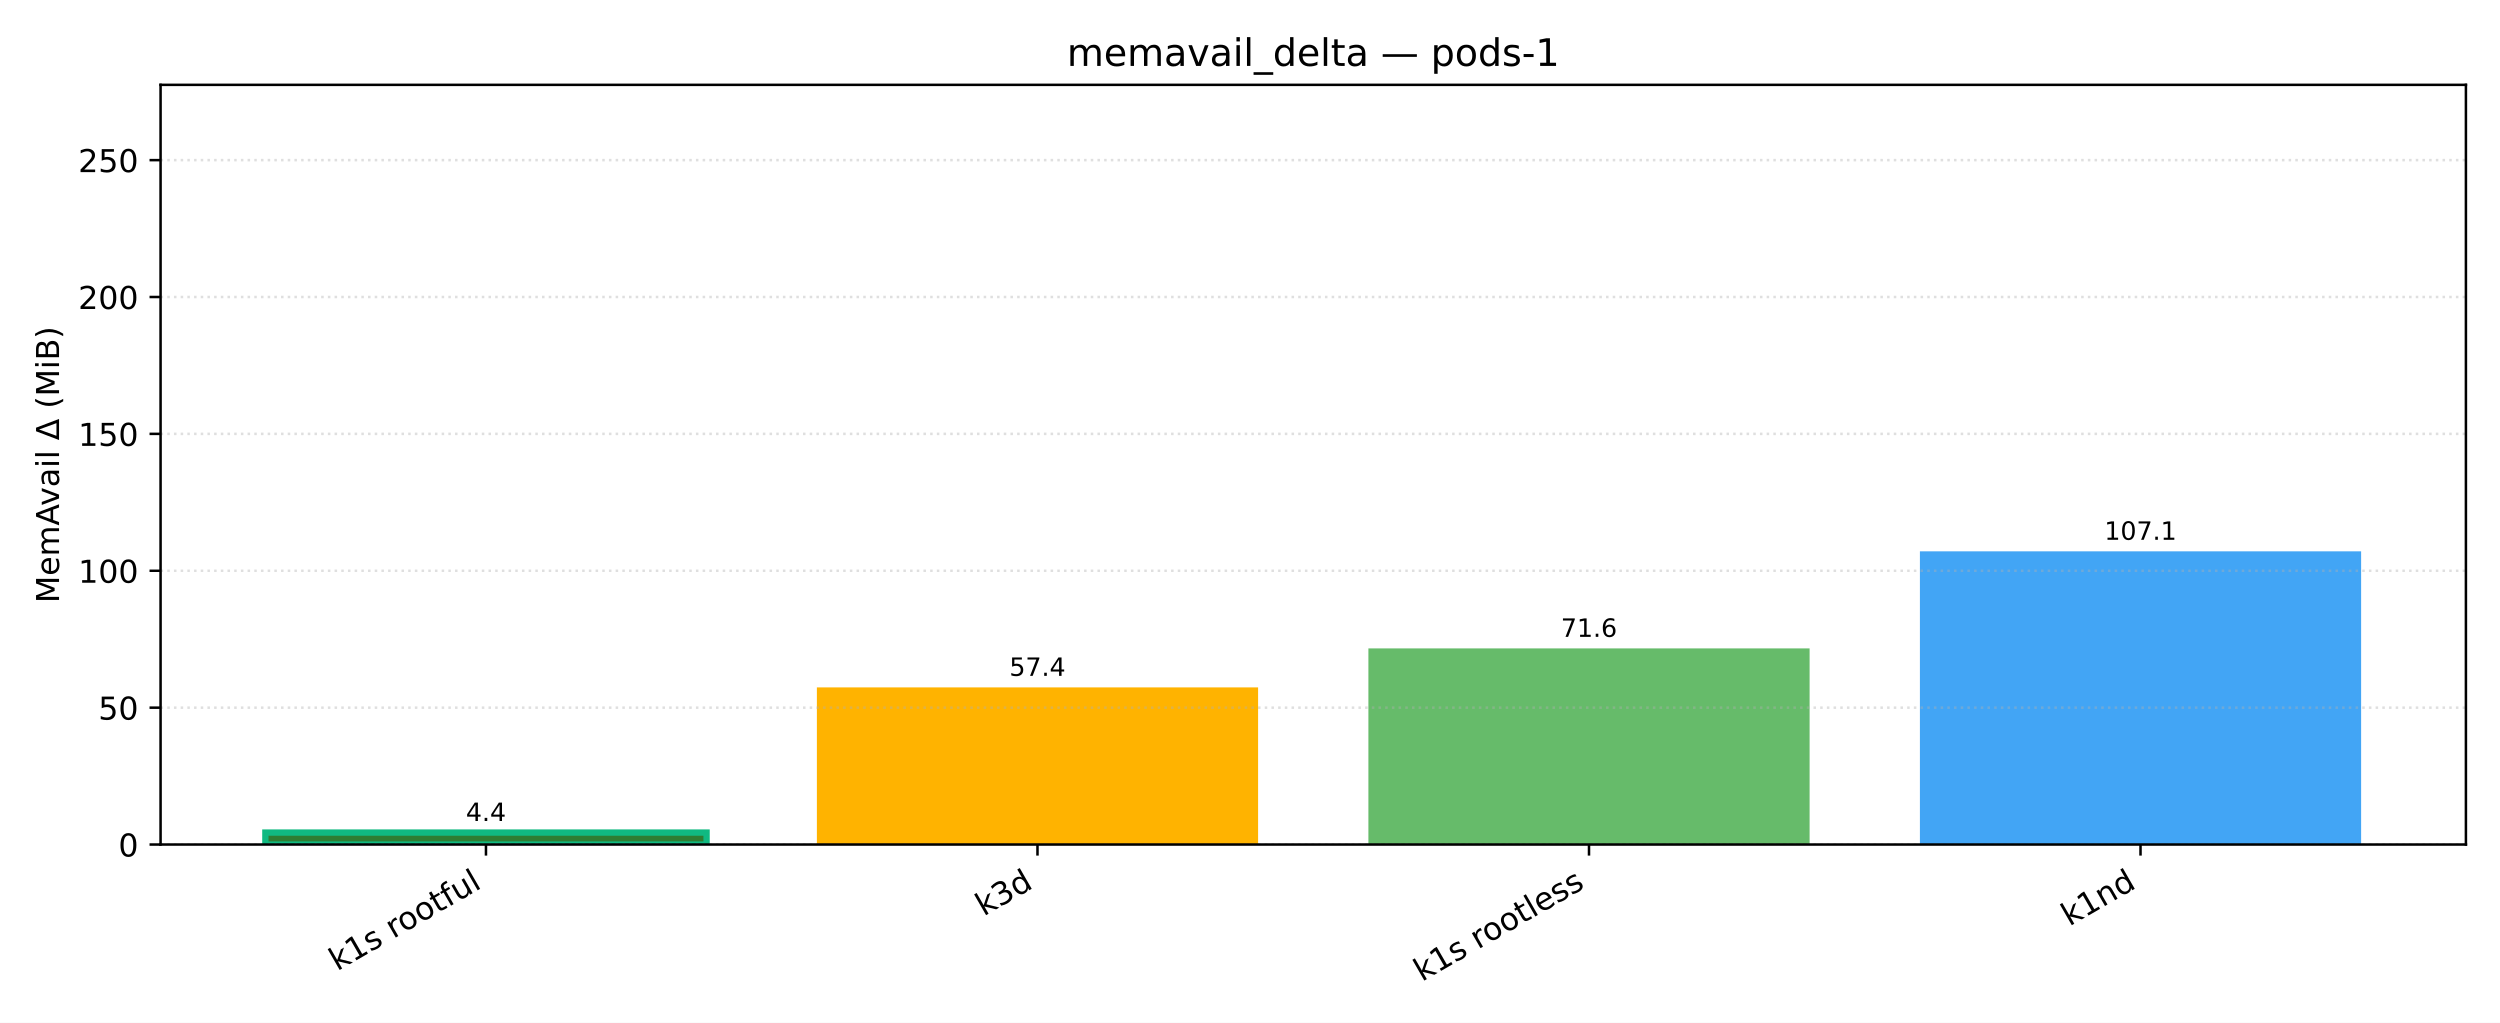
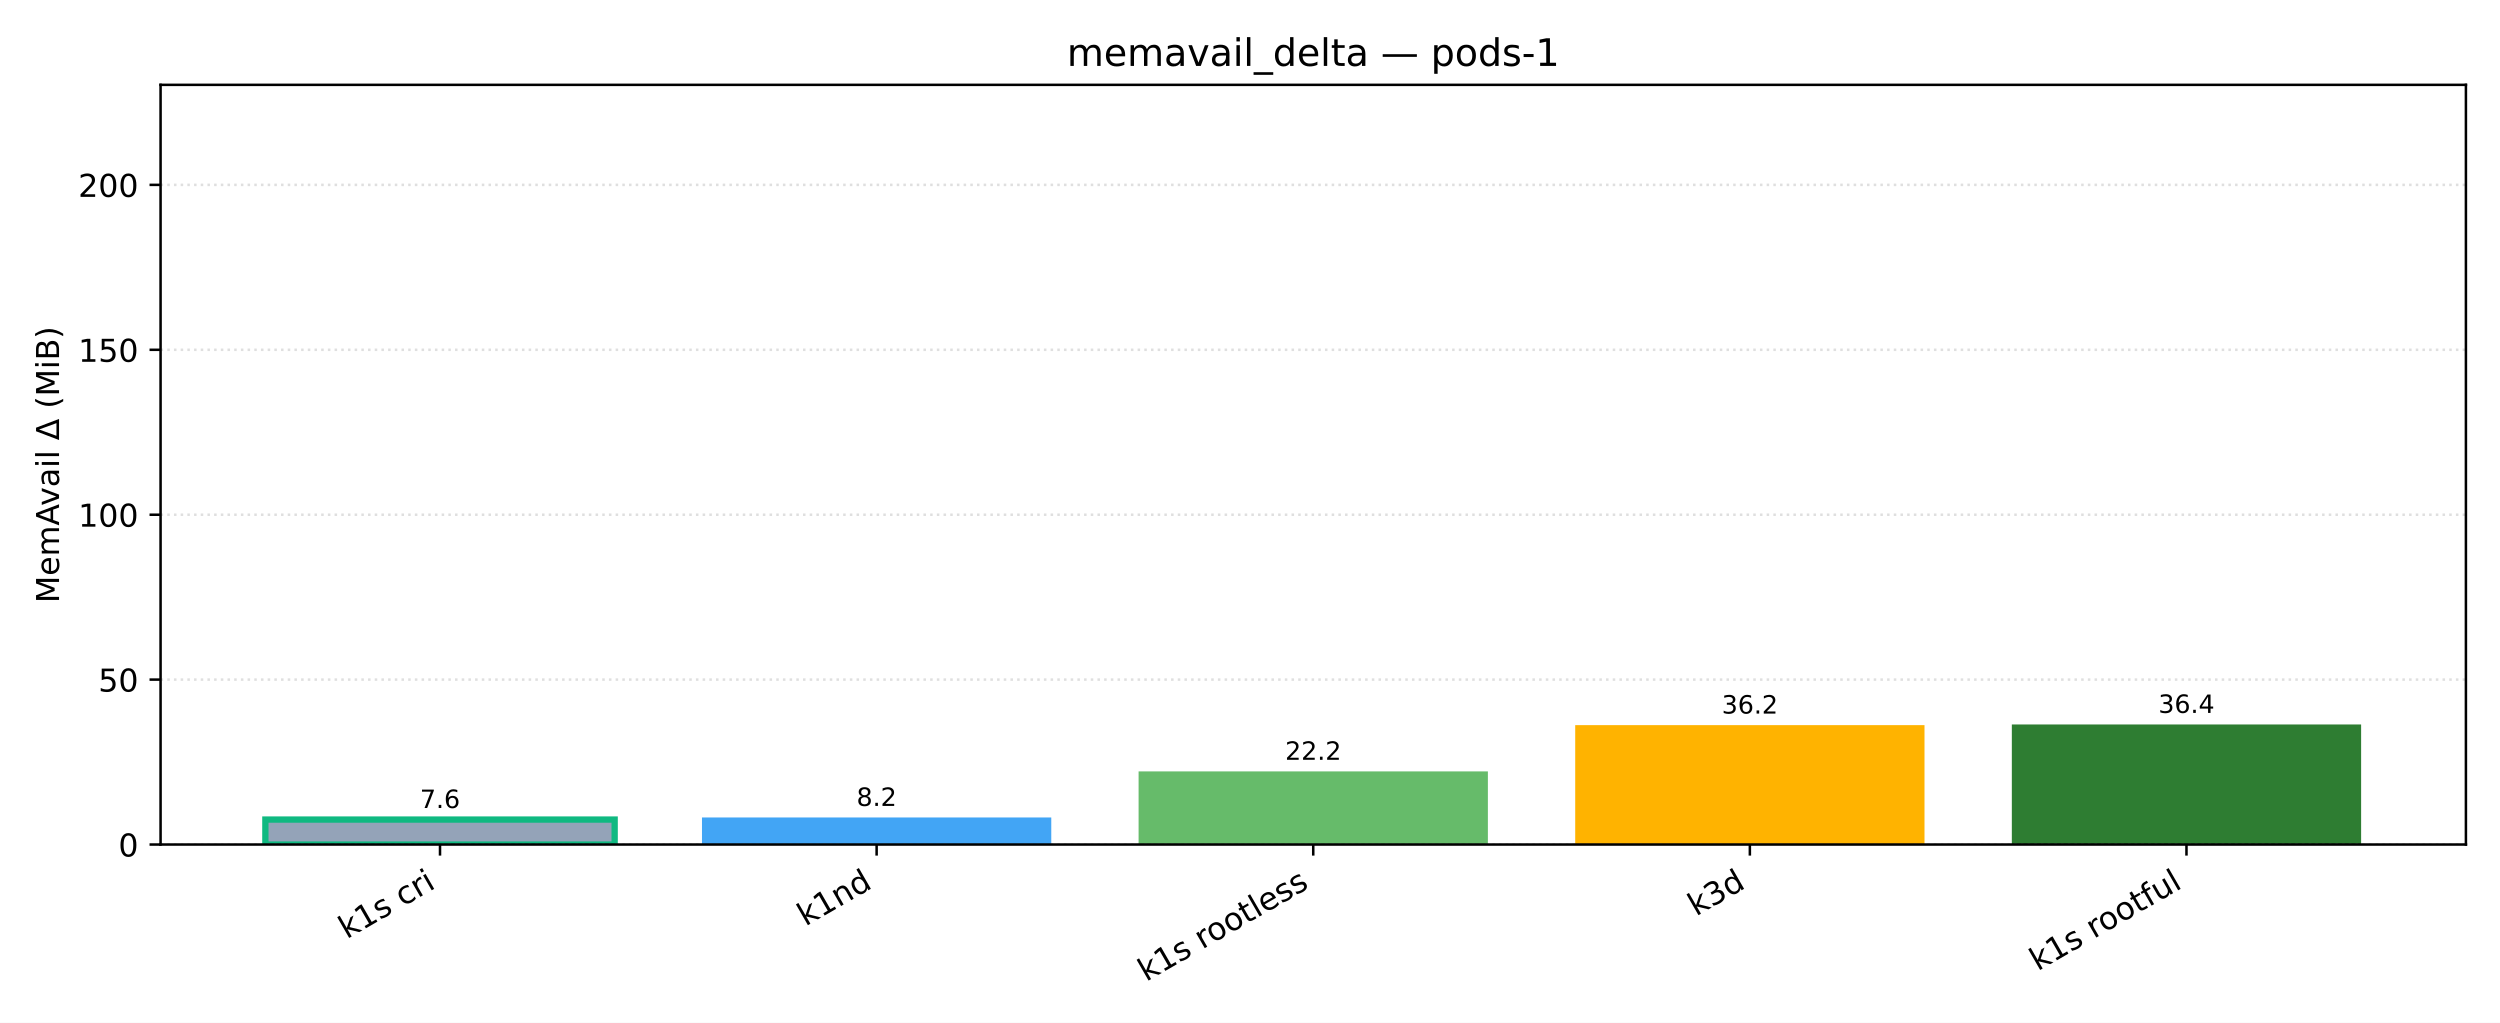
<svg xmlns="http://www.w3.org/2000/svg" xmlns:xlink="http://www.w3.org/1999/xlink" width="792pt" height="324pt" viewBox="0 0 792 324" version="1.1">
  <defs>
    <style type="text/css">*{stroke-linejoin: round; stroke-linecap: butt}</style>
  </defs>
  <g id="figure_1">
    <g id="patch_1">
      <path d="M 0 324  L 792 324  L 792 0  L 0 0  z " style="fill: #ffffff" />
    </g>
    <g id="axes_1">
      <g id="patch_2">
        <path d="M 50.87 267.545  L 781.2 267.545  L 781.2 26.88  L 50.87 26.88  z " style="fill: #ffffff" />
      </g>
      <g id="patch_3">
-         <path d="M 84.067 267.545  L 223.843 267.545  L 223.843 263.755  L 84.067 263.755  z " clip-path="url(#p2a1c624588)" style="fill: #2e7d32; stroke: #10b981; stroke-width: 2; stroke-linejoin: miter" />
+         <path d="M 84.067 267.545  L 194.723 267.545  L 194.723 259.64  L 84.067 259.64  z " clip-path="url(#pdad413fa7b)" style="fill: #94a3b8; stroke: #10b981; stroke-width: 2; stroke-linejoin: miter" />
      </g>
      <g id="patch_4">
-         <path d="M 258.787 267.545  L 398.563 267.545  L 398.563 217.776  L 258.787 217.776  z " clip-path="url(#p2a1c624588)" style="fill: #ffb300" />
+         <path d="M 222.387 267.545  L 333.043 267.545  L 333.043 258.982  L 222.387 258.982  z " clip-path="url(#pdad413fa7b)" style="fill: #42a5f5" />
      </g>
      <g id="patch_5">
-         <path d="M 433.507 267.545  L 573.283 267.545  L 573.283 205.414  L 433.507 205.414  z " clip-path="url(#p2a1c624588)" style="fill: #66bb6a" />
+         <path d="M 360.707 267.545  L 471.363 267.545  L 471.363 244.375  L 360.707 244.375  z " clip-path="url(#pdad413fa7b)" style="fill: #66bb6a" />
      </g>
      <g id="patch_6">
-         <path d="M 608.227 267.545  L 748.003 267.545  L 748.003 174.67  L 608.227 174.67  z " clip-path="url(#p2a1c624588)" style="fill: #42a5f5" />
+         <path d="M 499.027 267.545  L 609.683 267.545  L 609.683 229.722  L 499.027 229.722  z " clip-path="url(#pdad413fa7b)" style="fill: #ffb300" />
+       </g>
+       <g id="patch_7">
+         <path d="M 637.347 267.545  L 748.003 267.545  L 748.003 229.514  L 637.347 229.514  z " clip-path="url(#pdad413fa7b)" style="fill: #2e7d32" />
      </g>
      <g id="matplotlib.axis_1">
        <g id="xtick_1">
          <g id="line2d_1">
            <defs>
-               <path id="mbfa4587438" d="M 0 0  L 0 3.5  " style="stroke: #000000; stroke-width: 0.8" />
+               <path id="ma32174805c" d="M 0 0  L 0 3.5  " style="stroke: #000000; stroke-width: 0.8" />
            </defs>
            <g>
-               <use xlink:href="#mbfa4587438" x="153.955" y="267.545" style="stroke: #000000; stroke-width: 0.8" />
+               <use xlink:href="#ma32174805c" x="139.395" y="267.545" style="stroke: #000000; stroke-width: 0.8" />
            </g>
          </g>
          <g id="text_1">
-             <g transform="translate(106.8249 307.7361) rotate(-30) scale(0.1 -0.1)">
+             <g transform="translate(109.8384 297.59) rotate(-30) scale(0.1 -0.1)">
              <defs>
                <path id="DejaVuSans-6b" d="M 581 4863  L 1159 4863  L 1159 1991  L 2875 3500  L 3609 3500  L 1753 1863  L 3688 0  L 2938 0  L 1159 1709  L 1159 0  L 581 0  L 581 4863  z " transform="scale(0.015625)" />
                <path id="DejaVuSans-31" d="M 794 531  L 1825 531  L 1825 4091  L 703 3866  L 703 4441  L 1819 4666  L 2450 4666  L 2450 531  L 3481 531  L 3481 0  L 794 0  L 794 531  z " transform="scale(0.015625)" />
                <path id="DejaVuSans-73" d="M 2834 3397  L 2834 2853  Q 2591 2978 2328 3040  Q 2066 3103 1784 3103  Q 1356 3103 1142 2972  Q 928 2841 928 2578  Q 928 2378 1081 2264  Q 1234 2150 1697 2047  L 1894 2003  Q 2506 1872 2764 1633  Q 3022 1394 3022 966  Q 3022 478 2636 193  Q 2250 -91 1575 -91  Q 1294 -91 989 -36  Q 684 19 347 128  L 347 722  Q 666 556 975 473  Q 1284 391 1588 391  Q 1994 391 2212 530  Q 2431 669 2431 922  Q 2431 1156 2273 1281  Q 2116 1406 1581 1522  L 1381 1569  Q 847 1681 609 1914  Q 372 2147 372 2553  Q 372 3047 722 3315  Q 1072 3584 1716 3584  Q 2034 3584 2315 3537  Q 2597 3491 2834 3397  z " transform="scale(0.015625)" />
                <path id="DejaVuSans-20" transform="scale(0.015625)" />
+                 <path id="DejaVuSans-63" d="M 3122 3366  L 3122 2828  Q 2878 2963 2633 3030  Q 2388 3097 2138 3097  Q 1578 3097 1268 2742  Q 959 2388 959 1747  Q 959 1106 1268 751  Q 1578 397 2138 397  Q 2388 397 2633 464  Q 2878 531 3122 666  L 3122 134  Q 2881 22 2623 -34  Q 2366 -91 2075 -91  Q 1284 -91 818 406  Q 353 903 353 1747  Q 353 2603 823 3093  Q 1294 3584 2113 3584  Q 2378 3584 2631 3529  Q 2884 3475 3122 3366  z " transform="scale(0.015625)" />
                <path id="DejaVuSans-72" d="M 2631 2963  Q 2534 3019 2420 3045  Q 2306 3072 2169 3072  Q 1681 3072 1420 2755  Q 1159 2438 1159 1844  L 1159 0  L 581 0  L 581 3500  L 1159 3500  L 1159 2956  Q 1341 3275 1631 3429  Q 1922 3584 2338 3584  Q 2397 3584 2469 3576  Q 2541 3569 2628 3553  L 2631 2963  z " transform="scale(0.015625)" />
-                 <path id="DejaVuSans-6f" d="M 1959 3097  Q 1497 3097 1228 2736  Q 959 2375 959 1747  Q 959 1119 1226 758  Q 1494 397 1959 397  Q 2419 397 2687 759  Q 2956 1122 2956 1747  Q 2956 2369 2687 2733  Q 2419 3097 1959 3097  z M 1959 3584  Q 2709 3584 3137 3096  Q 3566 2609 3566 1747  Q 3566 888 3137 398  Q 2709 -91 1959 -91  Q 1206 -91 779 398  Q 353 888 353 1747  Q 353 2609 779 3096  Q 1206 3584 1959 3584  z " transform="scale(0.015625)" />
-                 <path id="DejaVuSans-74" d="M 1172 4494  L 1172 3500  L 2356 3500  L 2356 3053  L 1172 3053  L 1172 1153  Q 1172 725 1289 603  Q 1406 481 1766 481  L 2356 481  L 2356 0  L 1766 0  Q 1100 0 847 248  Q 594 497 594 1153  L 594 3053  L 172 3053  L 172 3500  L 594 3500  L 594 4494  L 1172 4494  z " transform="scale(0.015625)" />
-                 <path id="DejaVuSans-66" d="M 2375 4863  L 2375 4384  L 1825 4384  Q 1516 4384 1395 4259  Q 1275 4134 1275 3809  L 1275 3500  L 2222 3500  L 2222 3053  L 1275 3053  L 1275 0  L 697 0  L 697 3053  L 147 3053  L 147 3500  L 697 3500  L 697 3744  Q 697 4328 969 4595  Q 1241 4863 1831 4863  L 2375 4863  z " transform="scale(0.015625)" />
-                 <path id="DejaVuSans-75" d="M 544 1381  L 544 3500  L 1119 3500  L 1119 1403  Q 1119 906 1312 657  Q 1506 409 1894 409  Q 2359 409 2629 706  Q 2900 1003 2900 1516  L 2900 3500  L 3475 3500  L 3475 0  L 2900 0  L 2900 538  Q 2691 219 2414 64  Q 2138 -91 1772 -91  Q 1169 -91 856 284  Q 544 659 544 1381  z M 1991 3584  L 1991 3584  z " transform="scale(0.015625)" />
-                 <path id="DejaVuSans-6c" d="M 603 4863  L 1178 4863  L 1178 0  L 603 0  L 603 4863  z " transform="scale(0.015625)" />
+                 <path id="DejaVuSans-69" d="M 603 3500  L 1178 3500  L 1178 0  L 603 0  L 603 3500  z M 603 4863  L 1178 4863  L 1178 4134  L 603 4134  L 603 4863  z " transform="scale(0.015625)" />
              </defs>
              <use xlink:href="#DejaVuSans-6b" />
              <use xlink:href="#DejaVuSans-31" transform="translate(57.91016 0)" />
              <use xlink:href="#DejaVuSans-73" transform="translate(121.5332 0)" />
              <use xlink:href="#DejaVuSans-20" transform="translate(173.6328 0)" />
-               <use xlink:href="#DejaVuSans-72" transform="translate(205.4199 0)" />
-               <use xlink:href="#DejaVuSans-6f" transform="translate(244.2832 0)" />
-               <use xlink:href="#DejaVuSans-6f" transform="translate(305.4648 0)" />
-               <use xlink:href="#DejaVuSans-74" transform="translate(366.6465 0)" />
-               <use xlink:href="#DejaVuSans-66" transform="translate(405.8555 0)" />
-               <use xlink:href="#DejaVuSans-75" transform="translate(441.0605 0)" />
-               <use xlink:href="#DejaVuSans-6c" transform="translate(504.4395 0)" />
+               <use xlink:href="#DejaVuSans-63" transform="translate(205.4199 0)" />
+               <use xlink:href="#DejaVuSans-72" transform="translate(260.4004 0)" />
+               <use xlink:href="#DejaVuSans-69" transform="translate(301.5137 0)" />
            </g>
          </g>
        </g>
        <g id="xtick_2">
          <g id="line2d_2">
            <g>
-               <use xlink:href="#mbfa4587438" x="328.675" y="267.545" style="stroke: #000000; stroke-width: 0.8" />
+               <use xlink:href="#ma32174805c" x="277.715" y="267.545" style="stroke: #000000; stroke-width: 0.8" />
            </g>
          </g>
          <g id="text_2">
-             <g transform="translate(311.6123 290.3767) rotate(-30) scale(0.1 -0.1)">
-               <defs>
-                 <path id="DejaVuSans-33" d="M 2597 2516  Q 3050 2419 3304 2112  Q 3559 1806 3559 1356  Q 3559 666 3084 287  Q 2609 -91 1734 -91  Q 1441 -91 1130 -33  Q 819 25 488 141  L 488 750  Q 750 597 1062 519  Q 1375 441 1716 441  Q 2309 441 2620 675  Q 2931 909 2931 1356  Q 2931 1769 2642 2001  Q 2353 2234 1838 2234  L 1294 2234  L 1294 2753  L 1863 2753  Q 2328 2753 2575 2939  Q 2822 3125 2822 3475  Q 2822 3834 2567 4026  Q 2313 4219 1838 4219  Q 1578 4219 1281 4162  Q 984 4106 628 3988  L 628 4550  Q 988 4650 1302 4700  Q 1616 4750 1894 4750  Q 2613 4750 3031 4423  Q 3450 4097 3450 3541  Q 3450 3153 3228 2886  Q 3006 2619 2597 2516  z " transform="scale(0.015625)" />
+             <g transform="translate(255.1638 293.5454) rotate(-30) scale(0.1 -0.1)">
+               <defs>
+                 <path id="DejaVuSans-6e" d="M 3513 2113  L 3513 0  L 2938 0  L 2938 2094  Q 2938 2591 2744 2837  Q 2550 3084 2163 3084  Q 1697 3084 1428 2787  Q 1159 2491 1159 1978  L 1159 0  L 581 0  L 581 3500  L 1159 3500  L 1159 2956  Q 1366 3272 1645 3428  Q 1925 3584 2291 3584  Q 2894 3584 3203 3211  Q 3513 2838 3513 2113  z " transform="scale(0.015625)" />
                <path id="DejaVuSans-64" d="M 2906 2969  L 2906 4863  L 3481 4863  L 3481 0  L 2906 0  L 2906 525  Q 2725 213 2448 61  Q 2172 -91 1784 -91  Q 1150 -91 751 415  Q 353 922 353 1747  Q 353 2572 751 3078  Q 1150 3584 1784 3584  Q 2172 3584 2448 3432  Q 2725 3281 2906 2969  z M 947 1747  Q 947 1113 1208 752  Q 1469 391 1925 391  Q 2381 391 2643 752  Q 2906 1113 2906 1747  Q 2906 2381 2643 2742  Q 2381 3103 1925 3103  Q 1469 3103 1208 2742  Q 947 2381 947 1747  z " transform="scale(0.015625)" />
              </defs>
              <use xlink:href="#DejaVuSans-6b" />
-               <use xlink:href="#DejaVuSans-33" transform="translate(57.91016 0)" />
-               <use xlink:href="#DejaVuSans-64" transform="translate(121.5332 0)" />
+               <use xlink:href="#DejaVuSans-31" transform="translate(57.91016 0)" />
+               <use xlink:href="#DejaVuSans-6e" transform="translate(121.5332 0)" />
+               <use xlink:href="#DejaVuSans-64" transform="translate(184.9121 0)" />
            </g>
          </g>
        </g>
        <g id="xtick_3">
          <g id="line2d_3">
            <g>
-               <use xlink:href="#mbfa4587438" x="503.395" y="267.545" style="stroke: #000000; stroke-width: 0.8" />
+               <use xlink:href="#ma32174805c" x="416.035" y="267.545" style="stroke: #000000; stroke-width: 0.8" />
            </g>
          </g>
          <g id="text_3">
-             <g transform="translate(450.4505 311.0931) rotate(-30) scale(0.1 -0.1)">
-               <defs>
+             <g transform="translate(363.0905 311.0931) rotate(-30) scale(0.1 -0.1)">
+               <defs>
+                 <path id="DejaVuSans-6f" d="M 1959 3097  Q 1497 3097 1228 2736  Q 959 2375 959 1747  Q 959 1119 1226 758  Q 1494 397 1959 397  Q 2419 397 2687 759  Q 2956 1122 2956 1747  Q 2956 2369 2687 2733  Q 2419 3097 1959 3097  z M 1959 3584  Q 2709 3584 3137 3096  Q 3566 2609 3566 1747  Q 3566 888 3137 398  Q 2709 -91 1959 -91  Q 1206 -91 779 398  Q 353 888 353 1747  Q 353 2609 779 3096  Q 1206 3584 1959 3584  z " transform="scale(0.015625)" />
+                 <path id="DejaVuSans-74" d="M 1172 4494  L 1172 3500  L 2356 3500  L 2356 3053  L 1172 3053  L 1172 1153  Q 1172 725 1289 603  Q 1406 481 1766 481  L 2356 481  L 2356 0  L 1766 0  Q 1100 0 847 248  Q 594 497 594 1153  L 594 3053  L 172 3053  L 172 3500  L 594 3500  L 594 4494  L 1172 4494  z " transform="scale(0.015625)" />
+                 <path id="DejaVuSans-6c" d="M 603 4863  L 1178 4863  L 1178 0  L 603 0  L 603 4863  z " transform="scale(0.015625)" />
                <path id="DejaVuSans-65" d="M 3597 1894  L 3597 1613  L 953 1613  Q 991 1019 1311 708  Q 1631 397 2203 397  Q 2534 397 2845 478  Q 3156 559 3463 722  L 3463 178  Q 3153 47 2828 -22  Q 2503 -91 2169 -91  Q 1331 -91 842 396  Q 353 884 353 1716  Q 353 2575 817 3079  Q 1281 3584 2069 3584  Q 2775 3584 3186 3129  Q 3597 2675 3597 1894  z M 3022 2063  Q 3016 2534 2758 2815  Q 2500 3097 2075 3097  Q 1594 3097 1305 2825  Q 1016 2553 972 2059  L 3022 2063  z " transform="scale(0.015625)" />
              </defs>
              <use xlink:href="#DejaVuSans-6b" />
              <use xlink:href="#DejaVuSans-31" transform="translate(57.91016 0)" />
              <use xlink:href="#DejaVuSans-73" transform="translate(121.5332 0)" />
              <use xlink:href="#DejaVuSans-20" transform="translate(173.6328 0)" />
              <use xlink:href="#DejaVuSans-72" transform="translate(205.4199 0)" />
              <use xlink:href="#DejaVuSans-6f" transform="translate(244.2832 0)" />
              <use xlink:href="#DejaVuSans-6f" transform="translate(305.4648 0)" />
              <use xlink:href="#DejaVuSans-74" transform="translate(366.6465 0)" />
              <use xlink:href="#DejaVuSans-6c" transform="translate(405.8555 0)" />
              <use xlink:href="#DejaVuSans-65" transform="translate(433.6387 0)" />
              <use xlink:href="#DejaVuSans-73" transform="translate(495.1621 0)" />
              <use xlink:href="#DejaVuSans-73" transform="translate(547.2617 0)" />
            </g>
          </g>
        </g>
        <g id="xtick_4">
          <g id="line2d_4">
            <g>
-               <use xlink:href="#mbfa4587438" x="678.115" y="267.545" style="stroke: #000000; stroke-width: 0.8" />
+               <use xlink:href="#ma32174805c" x="554.355" y="267.545" style="stroke: #000000; stroke-width: 0.8" />
            </g>
          </g>
          <g id="text_4">
-             <g transform="translate(655.564 293.5454) rotate(-30) scale(0.1 -0.1)">
-               <defs>
-                 <path id="DejaVuSans-6e" d="M 3513 2113  L 3513 0  L 2938 0  L 2938 2094  Q 2938 2591 2744 2837  Q 2550 3084 2163 3084  Q 1697 3084 1428 2787  Q 1159 2491 1159 1978  L 1159 0  L 581 0  L 581 3500  L 1159 3500  L 1159 2956  Q 1366 3272 1645 3428  Q 1925 3584 2291 3584  Q 2894 3584 3203 3211  Q 3513 2838 3513 2113  z " transform="scale(0.015625)" />
+             <g transform="translate(537.2924 290.3767) rotate(-30) scale(0.1 -0.1)">
+               <defs>
+                 <path id="DejaVuSans-33" d="M 2597 2516  Q 3050 2419 3304 2112  Q 3559 1806 3559 1356  Q 3559 666 3084 287  Q 2609 -91 1734 -91  Q 1441 -91 1130 -33  Q 819 25 488 141  L 488 750  Q 750 597 1062 519  Q 1375 441 1716 441  Q 2309 441 2620 675  Q 2931 909 2931 1356  Q 2931 1769 2642 2001  Q 2353 2234 1838 2234  L 1294 2234  L 1294 2753  L 1863 2753  Q 2328 2753 2575 2939  Q 2822 3125 2822 3475  Q 2822 3834 2567 4026  Q 2313 4219 1838 4219  Q 1578 4219 1281 4162  Q 984 4106 628 3988  L 628 4550  Q 988 4650 1302 4700  Q 1616 4750 1894 4750  Q 2613 4750 3031 4423  Q 3450 4097 3450 3541  Q 3450 3153 3228 2886  Q 3006 2619 2597 2516  z " transform="scale(0.015625)" />
+               </defs>
+               <use xlink:href="#DejaVuSans-6b" />
+               <use xlink:href="#DejaVuSans-33" transform="translate(57.91016 0)" />
+               <use xlink:href="#DejaVuSans-64" transform="translate(121.5332 0)" />
+             </g>
+           </g>
+         </g>
+         <g id="xtick_5">
+           <g id="line2d_5">
+             <g>
+               <use xlink:href="#ma32174805c" x="692.675" y="267.545" style="stroke: #000000; stroke-width: 0.8" />
+             </g>
+           </g>
+           <g id="text_5">
+             <g transform="translate(645.5452 307.7361) rotate(-30) scale(0.1 -0.1)">
+               <defs>
+                 <path id="DejaVuSans-66" d="M 2375 4863  L 2375 4384  L 1825 4384  Q 1516 4384 1395 4259  Q 1275 4134 1275 3809  L 1275 3500  L 2222 3500  L 2222 3053  L 1275 3053  L 1275 0  L 697 0  L 697 3053  L 147 3053  L 147 3500  L 697 3500  L 697 3744  Q 697 4328 969 4595  Q 1241 4863 1831 4863  L 2375 4863  z " transform="scale(0.015625)" />
+                 <path id="DejaVuSans-75" d="M 544 1381  L 544 3500  L 1119 3500  L 1119 1403  Q 1119 906 1312 657  Q 1506 409 1894 409  Q 2359 409 2629 706  Q 2900 1003 2900 1516  L 2900 3500  L 3475 3500  L 3475 0  L 2900 0  L 2900 538  Q 2691 219 2414 64  Q 2138 -91 1772 -91  Q 1169 -91 856 284  Q 544 659 544 1381  z M 1991 3584  L 1991 3584  z " transform="scale(0.015625)" />
              </defs>
              <use xlink:href="#DejaVuSans-6b" />
              <use xlink:href="#DejaVuSans-31" transform="translate(57.91016 0)" />
-               <use xlink:href="#DejaVuSans-6e" transform="translate(121.5332 0)" />
-               <use xlink:href="#DejaVuSans-64" transform="translate(184.9121 0)" />
+               <use xlink:href="#DejaVuSans-73" transform="translate(121.5332 0)" />
+               <use xlink:href="#DejaVuSans-20" transform="translate(173.6328 0)" />
+               <use xlink:href="#DejaVuSans-72" transform="translate(205.4199 0)" />
+               <use xlink:href="#DejaVuSans-6f" transform="translate(244.2832 0)" />
+               <use xlink:href="#DejaVuSans-6f" transform="translate(305.4648 0)" />
+               <use xlink:href="#DejaVuSans-74" transform="translate(366.6465 0)" />
+               <use xlink:href="#DejaVuSans-66" transform="translate(405.8555 0)" />
+               <use xlink:href="#DejaVuSans-75" transform="translate(441.0605 0)" />
+               <use xlink:href="#DejaVuSans-6c" transform="translate(504.4395 0)" />
            </g>
          </g>
        </g>
      </g>
      <g id="matplotlib.axis_2">
        <g id="ytick_1">
-           <g id="line2d_5">
-             <path d="M 50.87 267.545  L 781.2 267.545  " clip-path="url(#p2a1c624588)" style="fill: none; stroke-dasharray: 0.8,1.32; stroke-dashoffset: 0; stroke: #b0b0b0; stroke-opacity: 0.4; stroke-width: 0.8" />
-           </g>
          <g id="line2d_6">
+             <path d="M 50.87 267.545  L 781.2 267.545  " clip-path="url(#pdad413fa7b)" style="fill: none; stroke-dasharray: 0.8,1.32; stroke-dashoffset: 0; stroke: #b0b0b0; stroke-opacity: 0.4; stroke-width: 0.8" />
+           </g>
+           <g id="line2d_7">
            <defs>
-               <path id="m8aea1e990d" d="M 0 0  L -3.5 0  " style="stroke: #000000; stroke-width: 0.8" />
+               <path id="m2c06d962d3" d="M 0 0  L -3.5 0  " style="stroke: #000000; stroke-width: 0.8" />
            </defs>
            <g>
-               <use xlink:href="#m8aea1e990d" x="50.87" y="267.545" style="stroke: #000000; stroke-width: 0.8" />
-             </g>
-           </g>
-           <g id="text_5">
+               <use xlink:href="#m2c06d962d3" x="50.87" y="267.545" style="stroke: #000000; stroke-width: 0.8" />
+             </g>
+           </g>
+           <g id="text_6">
            <g transform="translate(37.5075 271.3447) scale(0.1 -0.1)">
              <defs>
                <path id="DejaVuSans-30" d="M 2034 4250  Q 1547 4250 1301 3770  Q 1056 3291 1056 2328  Q 1056 1369 1301 889  Q 1547 409 2034 409  Q 2525 409 2770 889  Q 3016 1369 3016 2328  Q 3016 3291 2770 3770  Q 2525 4250 2034 4250  z M 2034 4750  Q 2819 4750 3233 4129  Q 3647 3509 3647 2328  Q 3647 1150 3233 529  Q 2819 -91 2034 -91  Q 1250 -91 836 529  Q 422 1150 422 2328  Q 422 3509 836 4129  Q 1250 4750 2034 4750  z " transform="scale(0.015625)" />
              </defs>
              <use xlink:href="#DejaVuSans-30" />
            </g>
          </g>
        </g>
        <g id="ytick_2">
-           <g id="line2d_7">
-             <path d="M 50.87 224.182  L 781.2 224.182  " clip-path="url(#p2a1c624588)" style="fill: none; stroke-dasharray: 0.8,1.32; stroke-dashoffset: 0; stroke: #b0b0b0; stroke-opacity: 0.4; stroke-width: 0.8" />
-           </g>
          <g id="line2d_8">
-             <g>
-               <use xlink:href="#m8aea1e990d" x="50.87" y="224.182" style="stroke: #000000; stroke-width: 0.8" />
-             </g>
-           </g>
-           <g id="text_6">
-             <g transform="translate(31.145 227.9815) scale(0.1 -0.1)">
+             <path d="M 50.87 215.302  L 781.2 215.302  " clip-path="url(#pdad413fa7b)" style="fill: none; stroke-dasharray: 0.8,1.32; stroke-dashoffset: 0; stroke: #b0b0b0; stroke-opacity: 0.4; stroke-width: 0.8" />
+           </g>
+           <g id="line2d_9">
+             <g>
+               <use xlink:href="#m2c06d962d3" x="50.87" y="215.302" style="stroke: #000000; stroke-width: 0.8" />
+             </g>
+           </g>
+           <g id="text_7">
+             <g transform="translate(31.145 219.1015) scale(0.1 -0.1)">
              <defs>
                <path id="DejaVuSans-35" d="M 691 4666  L 3169 4666  L 3169 4134  L 1269 4134  L 1269 2991  Q 1406 3038 1543 3061  Q 1681 3084 1819 3084  Q 2600 3084 3056 2656  Q 3513 2228 3513 1497  Q 3513 744 3044 326  Q 2575 -91 1722 -91  Q 1428 -91 1123 -41  Q 819 9 494 109  L 494 744  Q 775 591 1075 516  Q 1375 441 1709 441  Q 2250 441 2565 725  Q 2881 1009 2881 1497  Q 2881 1984 2565 2268  Q 2250 2553 1709 2553  Q 1456 2553 1204 2497  Q 953 2441 691 2322  L 691 4666  z " transform="scale(0.015625)" />
              </defs>
              <use xlink:href="#DejaVuSans-35" />
              <use xlink:href="#DejaVuSans-30" transform="translate(63.62305 0)" />
            </g>
          </g>
        </g>
        <g id="ytick_3">
-           <g id="line2d_9">
-             <path d="M 50.87 180.819  L 781.2 180.819  " clip-path="url(#p2a1c624588)" style="fill: none; stroke-dasharray: 0.8,1.32; stroke-dashoffset: 0; stroke: #b0b0b0; stroke-opacity: 0.4; stroke-width: 0.8" />
-           </g>
          <g id="line2d_10">
-             <g>
-               <use xlink:href="#m8aea1e990d" x="50.87" y="180.819" style="stroke: #000000; stroke-width: 0.8" />
-             </g>
-           </g>
-           <g id="text_7">
-             <g transform="translate(24.7825 184.6184) scale(0.1 -0.1)">
+             <path d="M 50.87 163.059  L 781.2 163.059  " clip-path="url(#pdad413fa7b)" style="fill: none; stroke-dasharray: 0.8,1.32; stroke-dashoffset: 0; stroke: #b0b0b0; stroke-opacity: 0.4; stroke-width: 0.8" />
+           </g>
+           <g id="line2d_11">
+             <g>
+               <use xlink:href="#m2c06d962d3" x="50.87" y="163.059" style="stroke: #000000; stroke-width: 0.8" />
+             </g>
+           </g>
+           <g id="text_8">
+             <g transform="translate(24.7825 166.8584) scale(0.1 -0.1)">
              <use xlink:href="#DejaVuSans-31" />
              <use xlink:href="#DejaVuSans-30" transform="translate(63.62305 0)" />
              <use xlink:href="#DejaVuSans-30" transform="translate(127.2461 0)" />
            </g>
          </g>
        </g>
        <g id="ytick_4">
-           <g id="line2d_11">
-             <path d="M 50.87 137.456  L 781.2 137.456  " clip-path="url(#p2a1c624588)" style="fill: none; stroke-dasharray: 0.8,1.32; stroke-dashoffset: 0; stroke: #b0b0b0; stroke-opacity: 0.4; stroke-width: 0.8" />
-           </g>
          <g id="line2d_12">
-             <g>
-               <use xlink:href="#m8aea1e990d" x="50.87" y="137.456" style="stroke: #000000; stroke-width: 0.8" />
-             </g>
-           </g>
-           <g id="text_8">
-             <g transform="translate(24.7825 141.2552) scale(0.1 -0.1)">
+             <path d="M 50.87 110.816  L 781.2 110.816  " clip-path="url(#pdad413fa7b)" style="fill: none; stroke-dasharray: 0.8,1.32; stroke-dashoffset: 0; stroke: #b0b0b0; stroke-opacity: 0.4; stroke-width: 0.8" />
+           </g>
+           <g id="line2d_13">
+             <g>
+               <use xlink:href="#m2c06d962d3" x="50.87" y="110.816" style="stroke: #000000; stroke-width: 0.8" />
+             </g>
+           </g>
+           <g id="text_9">
+             <g transform="translate(24.7825 114.6152) scale(0.1 -0.1)">
              <use xlink:href="#DejaVuSans-31" />
              <use xlink:href="#DejaVuSans-35" transform="translate(63.62305 0)" />
              <use xlink:href="#DejaVuSans-30" transform="translate(127.2461 0)" />
            </g>
          </g>
        </g>
        <g id="ytick_5">
-           <g id="line2d_13">
-             <path d="M 50.87 94.093  L 781.2 94.093  " clip-path="url(#p2a1c624588)" style="fill: none; stroke-dasharray: 0.8,1.32; stroke-dashoffset: 0; stroke: #b0b0b0; stroke-opacity: 0.4; stroke-width: 0.8" />
-           </g>
          <g id="line2d_14">
-             <g>
-               <use xlink:href="#m8aea1e990d" x="50.87" y="94.093" style="stroke: #000000; stroke-width: 0.8" />
-             </g>
-           </g>
-           <g id="text_9">
-             <g transform="translate(24.7825 97.8921) scale(0.1 -0.1)">
+             <path d="M 50.87 58.573  L 781.2 58.573  " clip-path="url(#pdad413fa7b)" style="fill: none; stroke-dasharray: 0.8,1.32; stroke-dashoffset: 0; stroke: #b0b0b0; stroke-opacity: 0.4; stroke-width: 0.8" />
+           </g>
+           <g id="line2d_15">
+             <g>
+               <use xlink:href="#m2c06d962d3" x="50.87" y="58.573" style="stroke: #000000; stroke-width: 0.8" />
+             </g>
+           </g>
+           <g id="text_10">
+             <g transform="translate(24.7825 62.37204) scale(0.1 -0.1)">
              <defs>
                <path id="DejaVuSans-32" d="M 1228 531  L 3431 531  L 3431 0  L 469 0  L 469 531  Q 828 903 1448 1529  Q 2069 2156 2228 2338  Q 2531 2678 2651 2914  Q 2772 3150 2772 3378  Q 2772 3750 2511 3984  Q 2250 4219 1831 4219  Q 1534 4219 1204 4116  Q 875 4013 500 3803  L 500 4441  Q 881 4594 1212 4672  Q 1544 4750 1819 4750  Q 2544 4750 2975 4387  Q 3406 4025 3406 3419  Q 3406 3131 3298 2873  Q 3191 2616 2906 2266  Q 2828 2175 2409 1742  Q 1991 1309 1228 531  z " transform="scale(0.015625)" />
              </defs>
              <use xlink:href="#DejaVuSans-32" />
              <use xlink:href="#DejaVuSans-30" transform="translate(63.62305 0)" />
-               <use xlink:href="#DejaVuSans-30" transform="translate(127.2461 0)" />
-             </g>
-           </g>
-         </g>
-         <g id="ytick_6">
-           <g id="line2d_15">
-             <path d="M 50.87 50.73  L 781.2 50.73  " clip-path="url(#p2a1c624588)" style="fill: none; stroke-dasharray: 0.8,1.32; stroke-dashoffset: 0; stroke: #b0b0b0; stroke-opacity: 0.4; stroke-width: 0.8" />
-           </g>
-           <g id="line2d_16">
-             <g>
-               <use xlink:href="#m8aea1e990d" x="50.87" y="50.73" style="stroke: #000000; stroke-width: 0.8" />
-             </g>
-           </g>
-           <g id="text_10">
-             <g transform="translate(24.7825 54.52895) scale(0.1 -0.1)">
-               <use xlink:href="#DejaVuSans-32" />
-               <use xlink:href="#DejaVuSans-35" transform="translate(63.62305 0)" />
              <use xlink:href="#DejaVuSans-30" transform="translate(127.2461 0)" />
            </g>
          </g>
        </g>
        <g id="text_11">
          <g transform="translate(18.70281 191.0354) rotate(-90) scale(0.1 -0.1)">
            <defs>
              <path id="DejaVuSans-4d" d="M 628 4666  L 1569 4666  L 2759 1491  L 3956 4666  L 4897 4666  L 4897 0  L 4281 0  L 4281 4097  L 3078 897  L 2444 897  L 1241 4097  L 1241 0  L 628 0  L 628 4666  z " transform="scale(0.015625)" />
              <path id="DejaVuSans-6d" d="M 3328 2828  Q 3544 3216 3844 3400  Q 4144 3584 4550 3584  Q 5097 3584 5394 3201  Q 5691 2819 5691 2113  L 5691 0  L 5113 0  L 5113 2094  Q 5113 2597 4934 2840  Q 4756 3084 4391 3084  Q 3944 3084 3684 2787  Q 3425 2491 3425 1978  L 3425 0  L 2847 0  L 2847 2094  Q 2847 2600 2669 2842  Q 2491 3084 2119 3084  Q 1678 3084 1418 2786  Q 1159 2488 1159 1978  L 1159 0  L 581 0  L 581 3500  L 1159 3500  L 1159 2956  Q 1356 3278 1631 3431  Q 1906 3584 2284 3584  Q 2666 3584 2933 3390  Q 3200 3197 3328 2828  z " transform="scale(0.015625)" />
              <path id="DejaVuSans-41" d="M 2188 4044  L 1331 1722  L 3047 1722  L 2188 4044  z M 1831 4666  L 2547 4666  L 4325 0  L 3669 0  L 3244 1197  L 1141 1197  L 716 0  L 50 0  L 1831 4666  z " transform="scale(0.015625)" />
              <path id="DejaVuSans-76" d="M 191 3500  L 800 3500  L 1894 563  L 2988 3500  L 3597 3500  L 2284 0  L 1503 0  L 191 3500  z " transform="scale(0.015625)" />
              <path id="DejaVuSans-61" d="M 2194 1759  Q 1497 1759 1228 1600  Q 959 1441 959 1056  Q 959 750 1161 570  Q 1363 391 1709 391  Q 2188 391 2477 730  Q 2766 1069 2766 1631  L 2766 1759  L 2194 1759  z M 3341 1997  L 3341 0  L 2766 0  L 2766 531  Q 2569 213 2275 61  Q 1981 -91 1556 -91  Q 1019 -91 701 211  Q 384 513 384 1019  Q 384 1609 779 1909  Q 1175 2209 1959 2209  L 2766 2209  L 2766 2266  Q 2766 2663 2505 2880  Q 2244 3097 1772 3097  Q 1472 3097 1187 3025  Q 903 2953 641 2809  L 641 3341  Q 956 3463 1253 3523  Q 1550 3584 1831 3584  Q 2591 3584 2966 3190  Q 3341 2797 3341 1997  z " transform="scale(0.015625)" />
-               <path id="DejaVuSans-69" d="M 603 3500  L 1178 3500  L 1178 0  L 603 0  L 603 3500  z M 603 4863  L 1178 4863  L 1178 4134  L 603 4134  L 603 4863  z " transform="scale(0.015625)" />
              <path id="DejaVuSans-394" d="M 2188 4044  L 906 525  L 3472 525  L 2188 4044  z M 50 0  L 1831 4666  L 2547 4666  L 4325 0  L 50 0  z " transform="scale(0.015625)" />
              <path id="DejaVuSans-28" d="M 1984 4856  Q 1566 4138 1362 3434  Q 1159 2731 1159 2009  Q 1159 1288 1364 580  Q 1569 -128 1984 -844  L 1484 -844  Q 1016 -109 783 600  Q 550 1309 550 2009  Q 550 2706 781 3412  Q 1013 4119 1484 4856  L 1984 4856  z " transform="scale(0.015625)" />
              <path id="DejaVuSans-42" d="M 1259 2228  L 1259 519  L 2272 519  Q 2781 519 3026 730  Q 3272 941 3272 1375  Q 3272 1813 3026 2020  Q 2781 2228 2272 2228  L 1259 2228  z M 1259 4147  L 1259 2741  L 2194 2741  Q 2656 2741 2882 2914  Q 3109 3088 3109 3444  Q 3109 3797 2882 3972  Q 2656 4147 2194 4147  L 1259 4147  z M 628 4666  L 2241 4666  Q 2963 4666 3353 4366  Q 3744 4066 3744 3513  Q 3744 3084 3544 2831  Q 3344 2578 2956 2516  Q 3422 2416 3680 2098  Q 3938 1781 3938 1306  Q 3938 681 3513 340  Q 3088 0 2303 0  L 628 0  L 628 4666  z " transform="scale(0.015625)" />
              <path id="DejaVuSans-29" d="M 513 4856  L 1013 4856  Q 1481 4119 1714 3412  Q 1947 2706 1947 2009  Q 1947 1309 1714 600  Q 1481 -109 1013 -844  L 513 -844  Q 928 -128 1133 580  Q 1338 1288 1338 2009  Q 1338 2731 1133 3434  Q 928 4138 513 4856  z " transform="scale(0.015625)" />
            </defs>
            <use xlink:href="#DejaVuSans-4d" />
            <use xlink:href="#DejaVuSans-65" transform="translate(86.2793 0)" />
            <use xlink:href="#DejaVuSans-6d" transform="translate(147.8027 0)" />
            <use xlink:href="#DejaVuSans-41" transform="translate(245.2148 0)" />
            <use xlink:href="#DejaVuSans-76" transform="translate(307.748 0)" />
            <use xlink:href="#DejaVuSans-61" transform="translate(366.9277 0)" />
            <use xlink:href="#DejaVuSans-69" transform="translate(428.207 0)" />
            <use xlink:href="#DejaVuSans-6c" transform="translate(455.9902 0)" />
            <use xlink:href="#DejaVuSans-20" transform="translate(483.7734 0)" />
            <use xlink:href="#DejaVuSans-394" transform="translate(515.5605 0)" />
            <use xlink:href="#DejaVuSans-20" transform="translate(583.9688 0)" />
            <use xlink:href="#DejaVuSans-28" transform="translate(615.7559 0)" />
            <use xlink:href="#DejaVuSans-4d" transform="translate(654.7695 0)" />
            <use xlink:href="#DejaVuSans-69" transform="translate(741.0488 0)" />
            <use xlink:href="#DejaVuSans-42" transform="translate(768.832 0)" />
            <use xlink:href="#DejaVuSans-29" transform="translate(837.4355 0)" />
          </g>
        </g>
      </g>
-       <g id="patch_7">
+       <g id="patch_8">
        <path d="M 50.87 267.545  L 50.87 26.88  " style="fill: none; stroke: #000000; stroke-width: 0.8; stroke-linejoin: miter; stroke-linecap: square" />
      </g>
-       <g id="patch_8">
+       <g id="patch_9">
        <path d="M 781.2 267.545  L 781.2 26.88  " style="fill: none; stroke: #000000; stroke-width: 0.8; stroke-linejoin: miter; stroke-linecap: square" />
      </g>
-       <g id="patch_9">
+       <g id="patch_10">
        <path d="M 50.87 267.545  L 781.2 267.545  " style="fill: none; stroke: #000000; stroke-width: 0.8; stroke-linejoin: miter; stroke-linecap: square" />
      </g>
-       <g id="patch_10">
+       <g id="patch_11">
        <path d="M 50.87 26.88  L 781.2 26.88  " style="fill: none; stroke: #000000; stroke-width: 0.8; stroke-linejoin: miter; stroke-linecap: square" />
      </g>
      <g id="text_12">
-         <g transform="translate(147.5936 260.0908) scale(0.08 -0.08)">
-           <defs>
-             <path id="DejaVuSans-34" d="M 2419 4116  L 825 1625  L 2419 1625  L 2419 4116  z M 2253 4666  L 3047 4666  L 3047 1625  L 3713 1625  L 3713 1100  L 3047 1100  L 3047 0  L 2419 0  L 2419 1100  L 313 1100  L 313 1709  L 2253 4666  z " transform="scale(0.015625)" />
-             <path id="DejaVuSans-2e" d="M 684 794  L 1344 794  L 1344 0  L 684 0  L 684 794  z " transform="scale(0.015625)" />
-           </defs>
-           <use xlink:href="#DejaVuSans-34" />
-           <use xlink:href="#DejaVuSans-2e" transform="translate(63.62305 0)" />
-           <use xlink:href="#DejaVuSans-34" transform="translate(95.41016 0)" />
-         </g>
-       </g>
-       <g id="text_13">
-         <g transform="translate(319.7687 214.1123) scale(0.08 -0.08)">
+         <g transform="translate(133.0336 255.9759) scale(0.08 -0.08)">
          <defs>
            <path id="DejaVuSans-37" d="M 525 4666  L 3525 4666  L 3525 4397  L 1831 0  L 1172 0  L 2766 4134  L 525 4134  L 525 4666  z " transform="scale(0.015625)" />
-           </defs>
-           <use xlink:href="#DejaVuSans-35" />
-           <use xlink:href="#DejaVuSans-37" transform="translate(63.62305 0)" />
-           <use xlink:href="#DejaVuSans-2e" transform="translate(127.2461 0)" />
-           <use xlink:href="#DejaVuSans-34" transform="translate(159.0332 0)" />
-         </g>
-       </g>
-       <g id="text_14">
-         <g transform="translate(494.4888 201.7505) scale(0.08 -0.08)">
-           <defs>
+             <path id="DejaVuSans-2e" d="M 684 794  L 1344 794  L 1344 0  L 684 0  L 684 794  z " transform="scale(0.015625)" />
            <path id="DejaVuSans-36" d="M 2113 2584  Q 1688 2584 1439 2293  Q 1191 2003 1191 1497  Q 1191 994 1439 701  Q 1688 409 2113 409  Q 2538 409 2786 701  Q 3034 994 3034 1497  Q 3034 2003 2786 2293  Q 2538 2584 2113 2584  z M 3366 4563  L 3366 3988  Q 3128 4100 2886 4159  Q 2644 4219 2406 4219  Q 1781 4219 1451 3797  Q 1122 3375 1075 2522  Q 1259 2794 1537 2939  Q 1816 3084 2150 3084  Q 2853 3084 3261 2657  Q 3669 2231 3669 1497  Q 3669 778 3244 343  Q 2819 -91 2113 -91  Q 1303 -91 875 529  Q 447 1150 447 2328  Q 447 3434 972 4092  Q 1497 4750 2381 4750  Q 2619 4750 2861 4703  Q 3103 4656 3366 4563  z " transform="scale(0.015625)" />
          </defs>
          <use xlink:href="#DejaVuSans-37" />
-           <use xlink:href="#DejaVuSans-31" transform="translate(63.62305 0)" />
+           <use xlink:href="#DejaVuSans-2e" transform="translate(63.62305 0)" />
+           <use xlink:href="#DejaVuSans-36" transform="translate(95.41016 0)" />
+         </g>
+       </g>
+       <g id="text_13">
+         <g transform="translate(271.3537 255.3187) scale(0.08 -0.08)">
+           <defs>
+             <path id="DejaVuSans-38" d="M 2034 2216  Q 1584 2216 1326 1975  Q 1069 1734 1069 1313  Q 1069 891 1326 650  Q 1584 409 2034 409  Q 2484 409 2743 651  Q 3003 894 3003 1313  Q 3003 1734 2745 1975  Q 2488 2216 2034 2216  z M 1403 2484  Q 997 2584 770 2862  Q 544 3141 544 3541  Q 544 4100 942 4425  Q 1341 4750 2034 4750  Q 2731 4750 3128 4425  Q 3525 4100 3525 3541  Q 3525 3141 3298 2862  Q 3072 2584 2669 2484  Q 3125 2378 3379 2068  Q 3634 1759 3634 1313  Q 3634 634 3220 271  Q 2806 -91 2034 -91  Q 1263 -91 848 271  Q 434 634 434 1313  Q 434 1759 690 2068  Q 947 2378 1403 2484  z M 1172 3481  Q 1172 3119 1398 2916  Q 1625 2713 2034 2713  Q 2441 2713 2670 2916  Q 2900 3119 2900 3481  Q 2900 3844 2670 4047  Q 2441 4250 2034 4250  Q 1625 4250 1398 4047  Q 1172 3844 1172 3481  z " transform="scale(0.015625)" />
+           </defs>
+           <use xlink:href="#DejaVuSans-38" />
+           <use xlink:href="#DejaVuSans-2e" transform="translate(63.62305 0)" />
+           <use xlink:href="#DejaVuSans-32" transform="translate(95.41016 0)" />
+         </g>
+       </g>
+       <g id="text_14">
+         <g transform="translate(407.1288 240.7111) scale(0.08 -0.08)">
+           <use xlink:href="#DejaVuSans-32" />
+           <use xlink:href="#DejaVuSans-32" transform="translate(63.62305 0)" />
          <use xlink:href="#DejaVuSans-2e" transform="translate(127.2461 0)" />
-           <use xlink:href="#DejaVuSans-36" transform="translate(159.0332 0)" />
+           <use xlink:href="#DejaVuSans-32" transform="translate(159.0332 0)" />
        </g>
      </g>
      <g id="text_15">
-         <g transform="translate(666.6639 171.0067) scale(0.08 -0.08)">
-           <use xlink:href="#DejaVuSans-31" />
-           <use xlink:href="#DejaVuSans-30" transform="translate(63.62305 0)" />
-           <use xlink:href="#DejaVuSans-37" transform="translate(127.2461 0)" />
-           <use xlink:href="#DejaVuSans-2e" transform="translate(190.8691 0)" />
-           <use xlink:href="#DejaVuSans-31" transform="translate(222.6562 0)" />
+         <g transform="translate(545.4488 226.0585) scale(0.08 -0.08)">
+           <use xlink:href="#DejaVuSans-33" />
+           <use xlink:href="#DejaVuSans-36" transform="translate(63.62305 0)" />
+           <use xlink:href="#DejaVuSans-2e" transform="translate(127.2461 0)" />
+           <use xlink:href="#DejaVuSans-32" transform="translate(159.0332 0)" />
        </g>
      </g>
      <g id="text_16">
+         <g transform="translate(683.7689 225.8503) scale(0.08 -0.08)">
+           <defs>
+             <path id="DejaVuSans-34" d="M 2419 4116  L 825 1625  L 2419 1625  L 2419 4116  z M 2253 4666  L 3047 4666  L 3047 1625  L 3713 1625  L 3713 1100  L 3047 1100  L 3047 0  L 2419 0  L 2419 1100  L 313 1100  L 313 1709  L 2253 4666  z " transform="scale(0.015625)" />
+           </defs>
+           <use xlink:href="#DejaVuSans-33" />
+           <use xlink:href="#DejaVuSans-36" transform="translate(63.62305 0)" />
+           <use xlink:href="#DejaVuSans-2e" transform="translate(127.2461 0)" />
+           <use xlink:href="#DejaVuSans-34" transform="translate(159.0332 0)" />
+         </g>
+       </g>
+       <g id="text_17">
        <g transform="translate(338.0078 20.88) scale(0.12 -0.12)">
          <defs>
            <path id="DejaVuSans-5f" d="M 3263 -1063  L 3263 -1509  L -63 -1509  L -63 -1063  L 3263 -1063  z " transform="scale(0.015625)" />
            <path id="DejaVuSans-2014" d="M 313 1978  L 6088 1978  L 6088 1528  L 313 1528  L 313 1978  z " transform="scale(0.015625)" />
            <path id="DejaVuSans-70" d="M 1159 525  L 1159 -1331  L 581 -1331  L 581 3500  L 1159 3500  L 1159 2969  Q 1341 3281 1617 3432  Q 1894 3584 2278 3584  Q 2916 3584 3314 3078  Q 3713 2572 3713 1747  Q 3713 922 3314 415  Q 2916 -91 2278 -91  Q 1894 -91 1617 61  Q 1341 213 1159 525  z M 3116 1747  Q 3116 2381 2855 2742  Q 2594 3103 2138 3103  Q 1681 3103 1420 2742  Q 1159 2381 1159 1747  Q 1159 1113 1420 752  Q 1681 391 2138 391  Q 2594 391 2855 752  Q 3116 1113 3116 1747  z " transform="scale(0.015625)" />
            <path id="DejaVuSans-2d" d="M 313 2009  L 1997 2009  L 1997 1497  L 313 1497  L 313 2009  z " transform="scale(0.015625)" />
          </defs>
          <use xlink:href="#DejaVuSans-6d" />
          <use xlink:href="#DejaVuSans-65" transform="translate(97.41211 0)" />
          <use xlink:href="#DejaVuSans-6d" transform="translate(158.9355 0)" />
          <use xlink:href="#DejaVuSans-61" transform="translate(256.3477 0)" />
          <use xlink:href="#DejaVuSans-76" transform="translate(317.627 0)" />
          <use xlink:href="#DejaVuSans-61" transform="translate(376.8066 0)" />
          <use xlink:href="#DejaVuSans-69" transform="translate(438.0859 0)" />
          <use xlink:href="#DejaVuSans-6c" transform="translate(465.8691 0)" />
          <use xlink:href="#DejaVuSans-5f" transform="translate(493.6523 0)" />
          <use xlink:href="#DejaVuSans-64" transform="translate(543.6523 0)" />
          <use xlink:href="#DejaVuSans-65" transform="translate(607.1289 0)" />
          <use xlink:href="#DejaVuSans-6c" transform="translate(668.6523 0)" />
          <use xlink:href="#DejaVuSans-74" transform="translate(696.4355 0)" />
          <use xlink:href="#DejaVuSans-61" transform="translate(735.6445 0)" />
          <use xlink:href="#DejaVuSans-20" transform="translate(796.9238 0)" />
          <use xlink:href="#DejaVuSans-2014" transform="translate(828.7109 0)" />
          <use xlink:href="#DejaVuSans-20" transform="translate(928.7109 0)" />
          <use xlink:href="#DejaVuSans-70" transform="translate(960.498 0)" />
          <use xlink:href="#DejaVuSans-6f" transform="translate(1023.975 0)" />
          <use xlink:href="#DejaVuSans-64" transform="translate(1085.156 0)" />
          <use xlink:href="#DejaVuSans-73" transform="translate(1148.633 0)" />
          <use xlink:href="#DejaVuSans-2d" transform="translate(1200.732 0)" />
          <use xlink:href="#DejaVuSans-31" transform="translate(1236.816 0)" />
        </g>
      </g>
    </g>
  </g>
  <defs>
-     <clipPath id="p2a1c624588">
+     <clipPath id="pdad413fa7b">
      <rect x="50.87" y="26.88" width="730.33" height="240.665" />
    </clipPath>
  </defs>
</svg>
